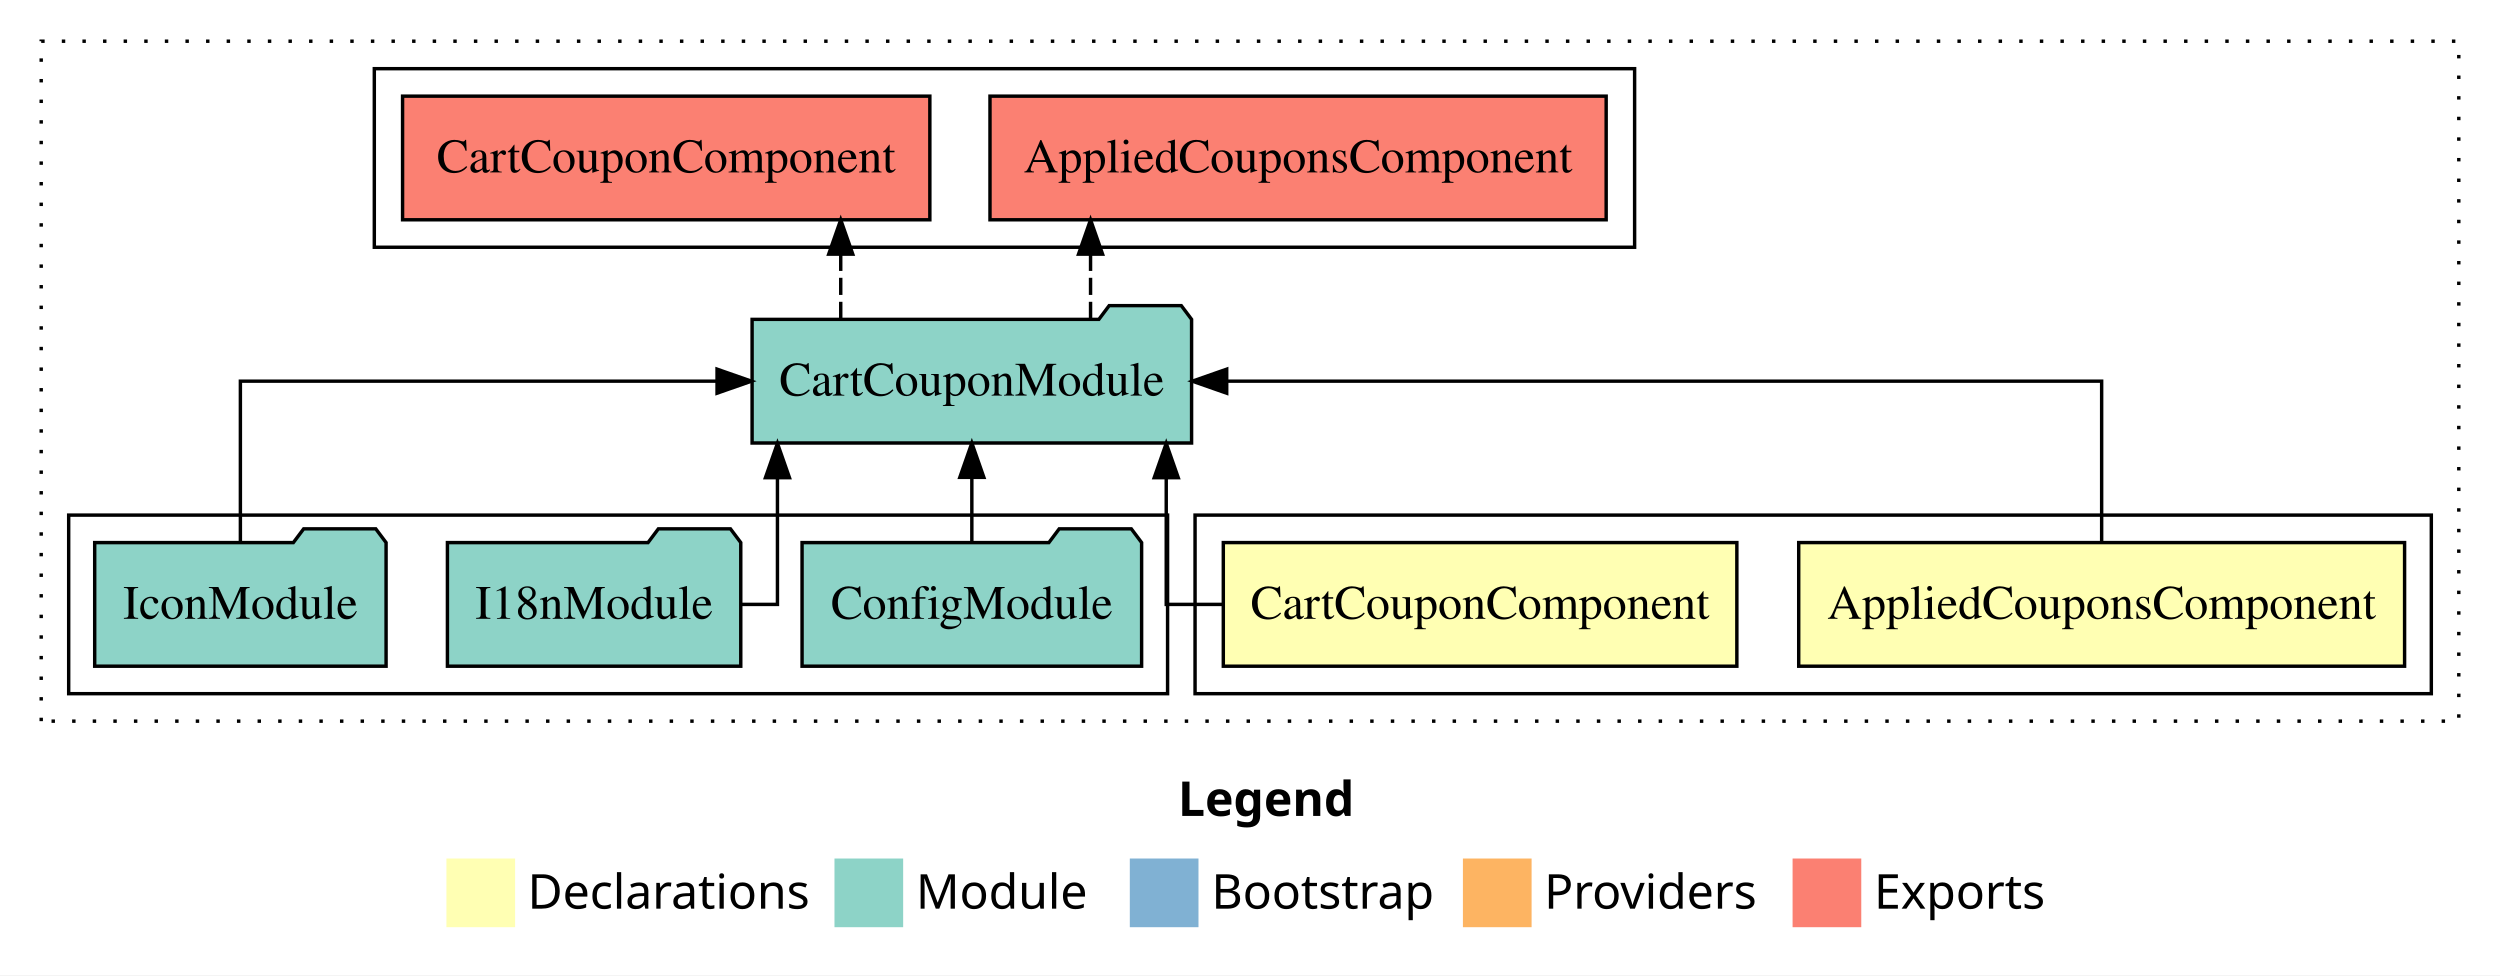
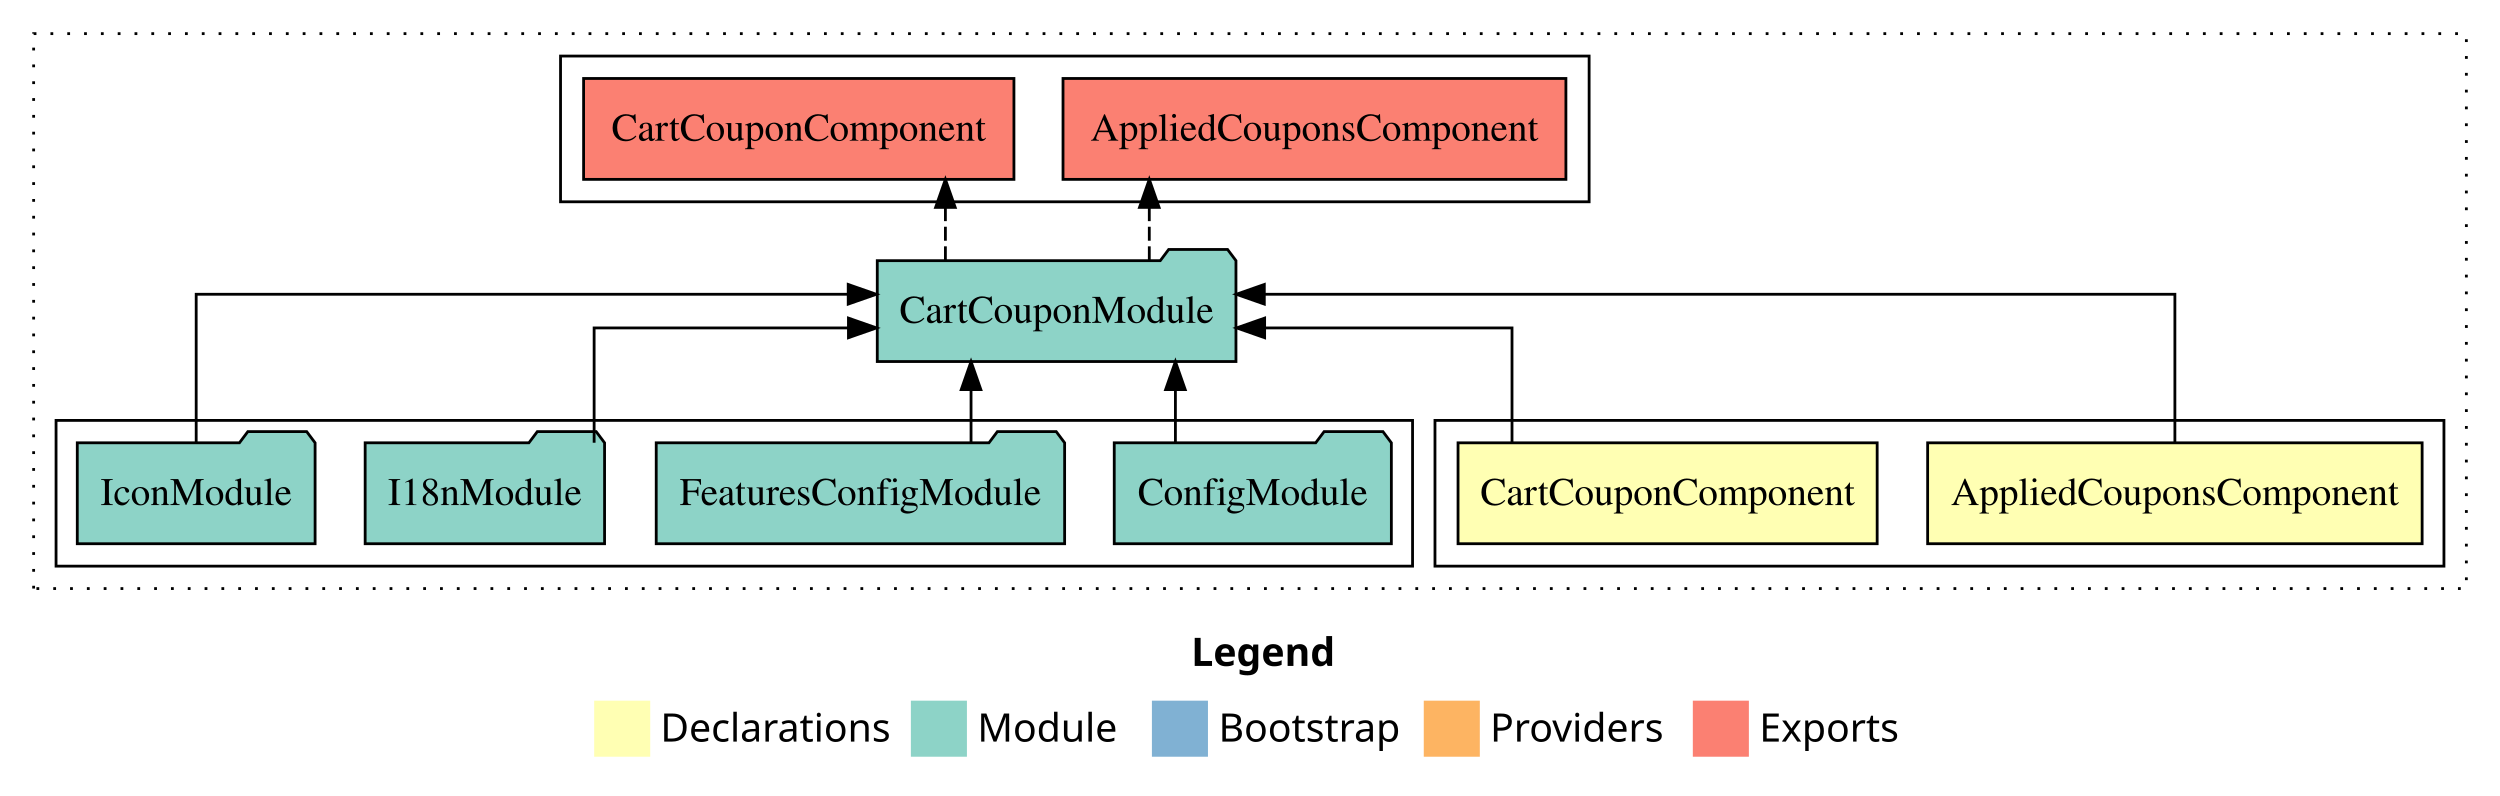
- <svg xmlns="http://www.w3.org/2000/svg" width="728pt" height="284pt" viewBox="0.00 0.00 728.00 284.00">
+ <svg xmlns="http://www.w3.org/2000/svg" width="892pt" height="284pt" viewBox="0.00 0.00 892.00 284.00">
  <g id="graph0" class="graph" transform="scale(1 1) rotate(0) translate(4 280)">
-     <polygon fill="#ffffff" stroke="transparent" points="-4,4 -4,-280 724,-280 724,4 -4,4" />
-     <text text-anchor="start" x="339.009" y="-42.4" font-family="sans-serif" font-weight="bold" font-size="14.00" fill="#000000">Legend</text>
-     <polygon fill="#ffffb3" stroke="transparent" points="126,-10 126,-30 146,-30 146,-10 126,-10" />
-     <text text-anchor="start" x="149.629" y="-15.4" font-family="sans-serif" font-size="14.00" fill="#000000">  Declarations</text>
-     <polygon fill="#8dd3c7" stroke="transparent" points="239,-10 239,-30 259,-30 259,-10 239,-10" />
-     <text text-anchor="start" x="262.725" y="-15.4" font-family="sans-serif" font-size="14.00" fill="#000000">  Module</text>
-     <polygon fill="#80b1d3" stroke="transparent" points="325,-10 325,-30 345,-30 345,-10 325,-10" />
-     <text text-anchor="start" x="348.781" y="-15.4" font-family="sans-serif" font-size="14.00" fill="#000000">  Bootstrap</text>
-     <polygon fill="#fdb462" stroke="transparent" points="422,-10 422,-30 442,-30 442,-10 422,-10" />
-     <text text-anchor="start" x="445.673" y="-15.4" font-family="sans-serif" font-size="14.00" fill="#000000">  Providers</text>
-     <polygon fill="#fb8072" stroke="transparent" points="518,-10 518,-30 538,-30 538,-10 518,-10" />
-     <text text-anchor="start" x="541.726" y="-15.4" font-family="sans-serif" font-size="14.00" fill="#000000">  Exports</text>
+     <polygon fill="#ffffff" stroke="transparent" points="-4,4 -4,-280 888,-280 888,4 -4,4" />
+     <text text-anchor="start" x="421.009" y="-42.4" font-family="sans-serif" font-weight="bold" font-size="14.00" fill="#000000">Legend</text>
+     <polygon fill="#ffffb3" stroke="transparent" points="208,-10 208,-30 228,-30 228,-10 208,-10" />
+     <text text-anchor="start" x="231.629" y="-15.4" font-family="sans-serif" font-size="14.00" fill="#000000">  Declarations</text>
+     <polygon fill="#8dd3c7" stroke="transparent" points="321,-10 321,-30 341,-30 341,-10 321,-10" />
+     <text text-anchor="start" x="344.725" y="-15.4" font-family="sans-serif" font-size="14.00" fill="#000000">  Module</text>
+     <polygon fill="#80b1d3" stroke="transparent" points="407,-10 407,-30 427,-30 427,-10 407,-10" />
+     <text text-anchor="start" x="430.781" y="-15.4" font-family="sans-serif" font-size="14.00" fill="#000000">  Bootstrap</text>
+     <polygon fill="#fdb462" stroke="transparent" points="504,-10 504,-30 524,-30 524,-10 504,-10" />
+     <text text-anchor="start" x="527.673" y="-15.4" font-family="sans-serif" font-size="14.00" fill="#000000">  Providers</text>
+     <polygon fill="#fb8072" stroke="transparent" points="600,-10 600,-30 620,-30 620,-10 600,-10" />
+     <text text-anchor="start" x="623.726" y="-15.4" font-family="sans-serif" font-size="14.00" fill="#000000">  Exports</text>
    <g id="clust1" class="cluster">
-       <polygon fill="none" stroke="#000000" stroke-dasharray="1,5" points="8,-70 8,-268 712,-268 712,-70 8,-70" />
+       <polygon fill="none" stroke="#000000" stroke-dasharray="1,5" points="8,-70 8,-268 876,-268 876,-70 8,-70" />
    </g>
    <g id="clust2" class="cluster">
-       <polygon fill="none" stroke="#000000" points="344,-78 344,-130 704,-130 704,-78 344,-78" />
+       <polygon fill="none" stroke="#000000" points="508,-78 508,-130 868,-130 868,-78 508,-78" />
    </g>
    <g id="clust5" class="cluster">
-       <polygon fill="none" stroke="#000000" points="16,-78 16,-130 336,-130 336,-78 16,-78" />
+       <polygon fill="none" stroke="#000000" points="16,-78 16,-130 500,-130 500,-78 16,-78" />
    </g>
    <g id="clust6" class="cluster">
-       <polygon fill="none" stroke="#000000" points="105,-208 105,-260 472,-260 472,-208 105,-208" />
+       <polygon fill="none" stroke="#000000" points="196,-208 196,-260 563,-260 563,-208 196,-208" />
    </g>
    <g id="node1" class="node">
-       <polygon fill="#ffffb3" stroke="#000000" points="696.216,-122 519.784,-122 519.784,-86 696.216,-86 696.216,-122" />
-       <text text-anchor="middle" x="608" y="-99.8" font-family="Times,serif" font-size="14.00" fill="#000000">AppliedCouponsComponent</text>
+       <polygon fill="#ffffb3" stroke="#000000" points="860.216,-122 683.784,-122 683.784,-86 860.216,-86 860.216,-122" />
+       <text text-anchor="middle" x="772" y="-99.8" font-family="Times,serif" font-size="14.00" fill="#000000">AppliedCouponsComponent</text>
    </g>
    <g id="node3" class="node">
-       <polygon fill="#8dd3c7" stroke="#000000" points="342.989,-187 339.989,-191 318.989,-191 315.989,-187 215.011,-187 215.011,-151 342.989,-151 342.989,-187" />
-       <text text-anchor="middle" x="279" y="-164.8" font-family="Times,serif" font-size="14.00" fill="#000000">CartCouponModule</text>
+       <polygon fill="#8dd3c7" stroke="#000000" points="436.989,-187 433.989,-191 412.989,-191 409.989,-187 309.011,-187 309.011,-151 436.989,-151 436.989,-187" />
+       <text text-anchor="middle" x="373" y="-164.8" font-family="Times,serif" font-size="14.00" fill="#000000">CartCouponModule</text>
    </g>
    <g id="edge1" class="edge">
-       <path fill="none" stroke="#000000" d="M608,-122.106C608,-141.339 608,-169 608,-169 608,-169 353.216,-169 353.216,-169" />
-       <polygon fill="#000000" stroke="#000000" points="353.216,-165.5 343.216,-169 353.216,-172.5 353.216,-165.5" />
+       <path fill="none" stroke="#000000" d="M772,-122.284C772,-143.321 772,-175 772,-175 772,-175 447.106,-175 447.106,-175" />
+       <polygon fill="#000000" stroke="#000000" points="447.106,-171.5 437.106,-175 447.106,-178.5 447.106,-171.5" />
    </g>
    <g id="node2" class="node">
-       <polygon fill="#ffffb3" stroke="#000000" points="501.772,-122 352.228,-122 352.228,-86 501.772,-86 501.772,-122" />
-       <text text-anchor="middle" x="427" y="-99.8" font-family="Times,serif" font-size="14.00" fill="#000000">CartCouponComponent</text>
+       <polygon fill="#ffffb3" stroke="#000000" points="665.772,-122 516.228,-122 516.228,-86 665.772,-86 665.772,-122" />
+       <text text-anchor="middle" x="591" y="-99.8" font-family="Times,serif" font-size="14.00" fill="#000000">CartCouponComponent</text>
    </g>
    <g id="edge2" class="edge">
-       <path fill="none" stroke="#000000" d="M351.946,-104C342.246,-104 335.607,-104 335.607,-104 335.607,-104 335.607,-140.894 335.607,-140.894" />
-       <polygon fill="#000000" stroke="#000000" points="332.107,-140.894 335.607,-150.894 339.107,-140.894 332.107,-140.894" />
-     </g>
-     <g id="node7" class="node">
-       <polygon fill="#fb8072" stroke="#000000" points="463.716,-252 284.284,-252 284.284,-216 463.716,-216 463.716,-252" />
-       <text text-anchor="middle" x="374" y="-229.8" font-family="Times,serif" font-size="14.00" fill="#000000">AppliedCouponsComponent </text>
-     </g>
-     <g id="edge6" class="edge">
-       <path fill="none" stroke="#000000" stroke-dasharray="5,2" d="M313.568,-187.106C313.568,-187.106 313.568,-205.991 313.568,-205.991" />
-       <polygon fill="#000000" stroke="#000000" points="310.068,-205.991 313.568,-215.991 317.068,-205.991 310.068,-205.991" />
+       <path fill="none" stroke="#000000" d="M535.486,-122.022C535.486,-139.373 535.486,-163 535.486,-163 535.486,-163 447.219,-163 447.219,-163" />
+       <polygon fill="#000000" stroke="#000000" points="447.219,-159.5 437.219,-163 447.219,-166.5 447.219,-159.5" />
    </g>
    <g id="node8" class="node">
-       <polygon fill="#fb8072" stroke="#000000" points="266.772,-252 113.228,-252 113.228,-216 266.772,-216 266.772,-252" />
-       <text text-anchor="middle" x="190" y="-229.8" font-family="Times,serif" font-size="14.00" fill="#000000">CartCouponComponent </text>
+       <polygon fill="#fb8072" stroke="#000000" points="554.716,-252 375.284,-252 375.284,-216 554.716,-216 554.716,-252" />
+       <text text-anchor="middle" x="465" y="-229.8" font-family="Times,serif" font-size="14.00" fill="#000000">AppliedCouponsComponent </text>
    </g>
    <g id="edge7" class="edge">
-       <path fill="none" stroke="#000000" stroke-dasharray="5,2" d="M240.821,-187.106C240.821,-187.106 240.821,-205.991 240.821,-205.991" />
-       <polygon fill="#000000" stroke="#000000" points="237.321,-205.991 240.821,-215.991 244.321,-205.991 237.321,-205.991" />
+       <path fill="none" stroke="#000000" stroke-dasharray="5,2" d="M406.068,-187.106C406.068,-187.106 406.068,-205.991 406.068,-205.991" />
+       <polygon fill="#000000" stroke="#000000" points="402.568,-205.991 406.068,-215.991 409.568,-205.991 402.568,-205.991" />
+     </g>
+     <g id="node9" class="node">
+       <polygon fill="#fb8072" stroke="#000000" points="357.772,-252 204.228,-252 204.228,-216 357.772,-216 357.772,-252" />
+       <text text-anchor="middle" x="281" y="-229.8" font-family="Times,serif" font-size="14.00" fill="#000000">CartCouponComponent </text>
+     </g>
+     <g id="edge8" class="edge">
+       <path fill="none" stroke="#000000" stroke-dasharray="5,2" d="M333.321,-187.106C333.321,-187.106 333.321,-205.991 333.321,-205.991" />
+       <polygon fill="#000000" stroke="#000000" points="329.821,-205.991 333.321,-215.991 336.821,-205.991 329.821,-205.991" />
    </g>
    <g id="node4" class="node">
-       <polygon fill="#8dd3c7" stroke="#000000" points="328.439,-122 325.439,-126 304.439,-126 301.439,-122 229.561,-122 229.561,-86 328.439,-86 328.439,-122" />
-       <text text-anchor="middle" x="279" y="-99.8" font-family="Times,serif" font-size="14.00" fill="#000000">ConfigModule</text>
+       <polygon fill="#8dd3c7" stroke="#000000" points="492.439,-122 489.439,-126 468.439,-126 465.439,-122 393.561,-122 393.561,-86 492.439,-86 492.439,-122" />
+       <text text-anchor="middle" x="443" y="-99.8" font-family="Times,serif" font-size="14.00" fill="#000000">ConfigModule</text>
    </g>
    <g id="edge3" class="edge">
-       <path fill="none" stroke="#000000" d="M279,-122.106C279,-122.106 279,-140.991 279,-140.991" />
-       <polygon fill="#000000" stroke="#000000" points="275.5,-140.991 279,-150.991 282.5,-140.991 275.5,-140.991" />
+       <path fill="none" stroke="#000000" d="M415.388,-122.106C415.388,-122.106 415.388,-140.991 415.388,-140.991" />
+       <polygon fill="#000000" stroke="#000000" points="411.888,-140.991 415.388,-150.991 418.888,-140.991 411.888,-140.991" />
    </g>
    <g id="node5" class="node">
+       <polygon fill="#8dd3c7" stroke="#000000" points="375.86,-122 372.86,-126 351.86,-126 348.86,-122 230.14,-122 230.14,-86 375.86,-86 375.86,-122" />
+       <text text-anchor="middle" x="303" y="-99.8" font-family="Times,serif" font-size="14.00" fill="#000000">FeaturesConfigModule</text>
+     </g>
+     <g id="edge4" class="edge">
+       <path fill="none" stroke="#000000" d="M342.468,-122.106C342.468,-122.106 342.468,-140.991 342.468,-140.991" />
+       <polygon fill="#000000" stroke="#000000" points="338.968,-140.991 342.468,-150.991 345.968,-140.991 338.968,-140.991" />
+     </g>
+     <g id="node6" class="node">
      <polygon fill="#8dd3c7" stroke="#000000" points="211.711,-122 208.711,-126 187.711,-126 184.711,-122 126.289,-122 126.289,-86 211.711,-86 211.711,-122" />
      <text text-anchor="middle" x="169" y="-99.8" font-family="Times,serif" font-size="14.00" fill="#000000">I18nModule</text>
    </g>
-     <g id="edge4" class="edge">
-       <path fill="none" stroke="#000000" d="M211.845,-104C218.052,-104 222.393,-104 222.393,-104 222.393,-104 222.393,-140.894 222.393,-140.894" />
-       <polygon fill="#000000" stroke="#000000" points="218.893,-140.894 222.393,-150.894 225.893,-140.894 218.893,-140.894" />
+     <g id="edge5" class="edge">
+       <path fill="none" stroke="#000000" d="M207.985,-122.022C207.985,-139.373 207.985,-163 207.985,-163 207.985,-163 298.728,-163 298.728,-163" />
+       <polygon fill="#000000" stroke="#000000" points="298.728,-166.5 308.728,-163 298.728,-159.5 298.728,-166.5" />
    </g>
-     <g id="node6" class="node">
+     <g id="node7" class="node">
      <polygon fill="#8dd3c7" stroke="#000000" points="108.426,-122 105.426,-126 84.426,-126 81.426,-122 23.574,-122 23.574,-86 108.426,-86 108.426,-122" />
      <text text-anchor="middle" x="66" y="-99.8" font-family="Times,serif" font-size="14.00" fill="#000000">IconModule</text>
    </g>
-     <g id="edge5" class="edge">
-       <path fill="none" stroke="#000000" d="M66,-122.106C66,-141.339 66,-169 66,-169 66,-169 204.804,-169 204.804,-169" />
-       <polygon fill="#000000" stroke="#000000" points="204.804,-172.5 214.804,-169 204.804,-165.5 204.804,-172.5" />
+     <g id="edge6" class="edge">
+       <path fill="none" stroke="#000000" d="M66,-122.284C66,-143.321 66,-175 66,-175 66,-175 298.643,-175 298.643,-175" />
+       <polygon fill="#000000" stroke="#000000" points="298.643,-178.5 308.643,-175 298.643,-171.5 298.643,-178.5" />
    </g>
  </g>
</svg>
